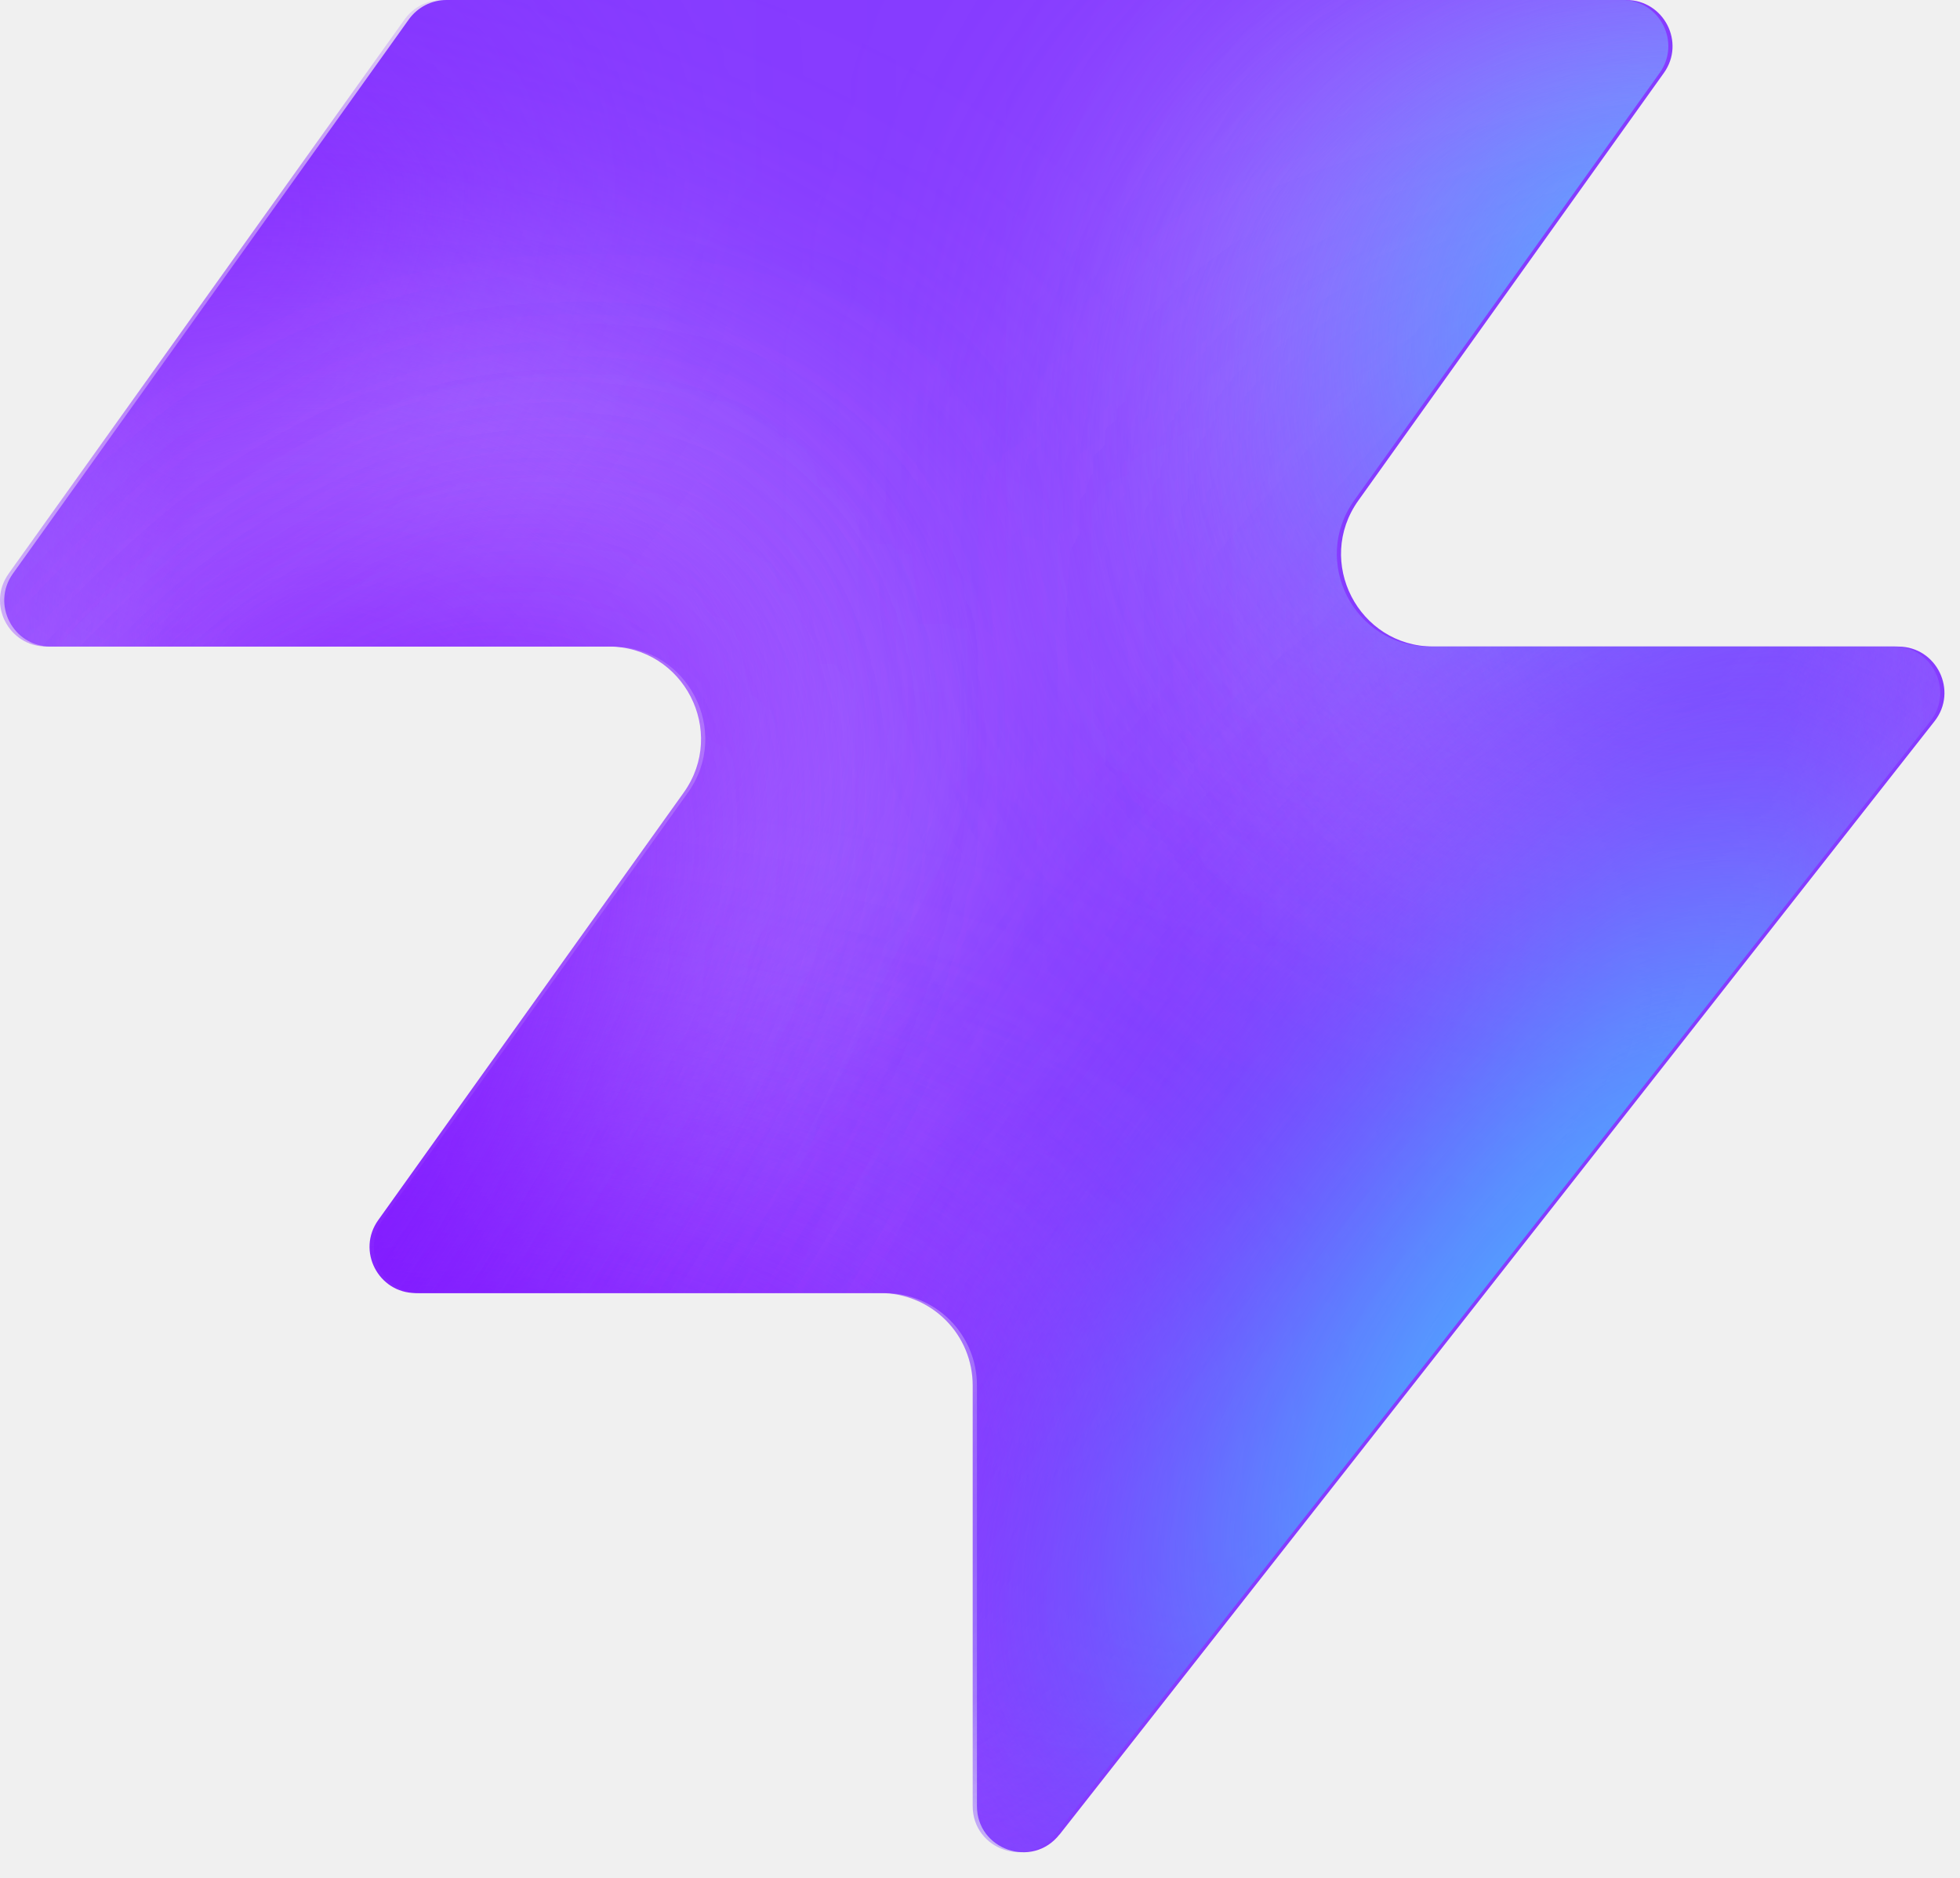
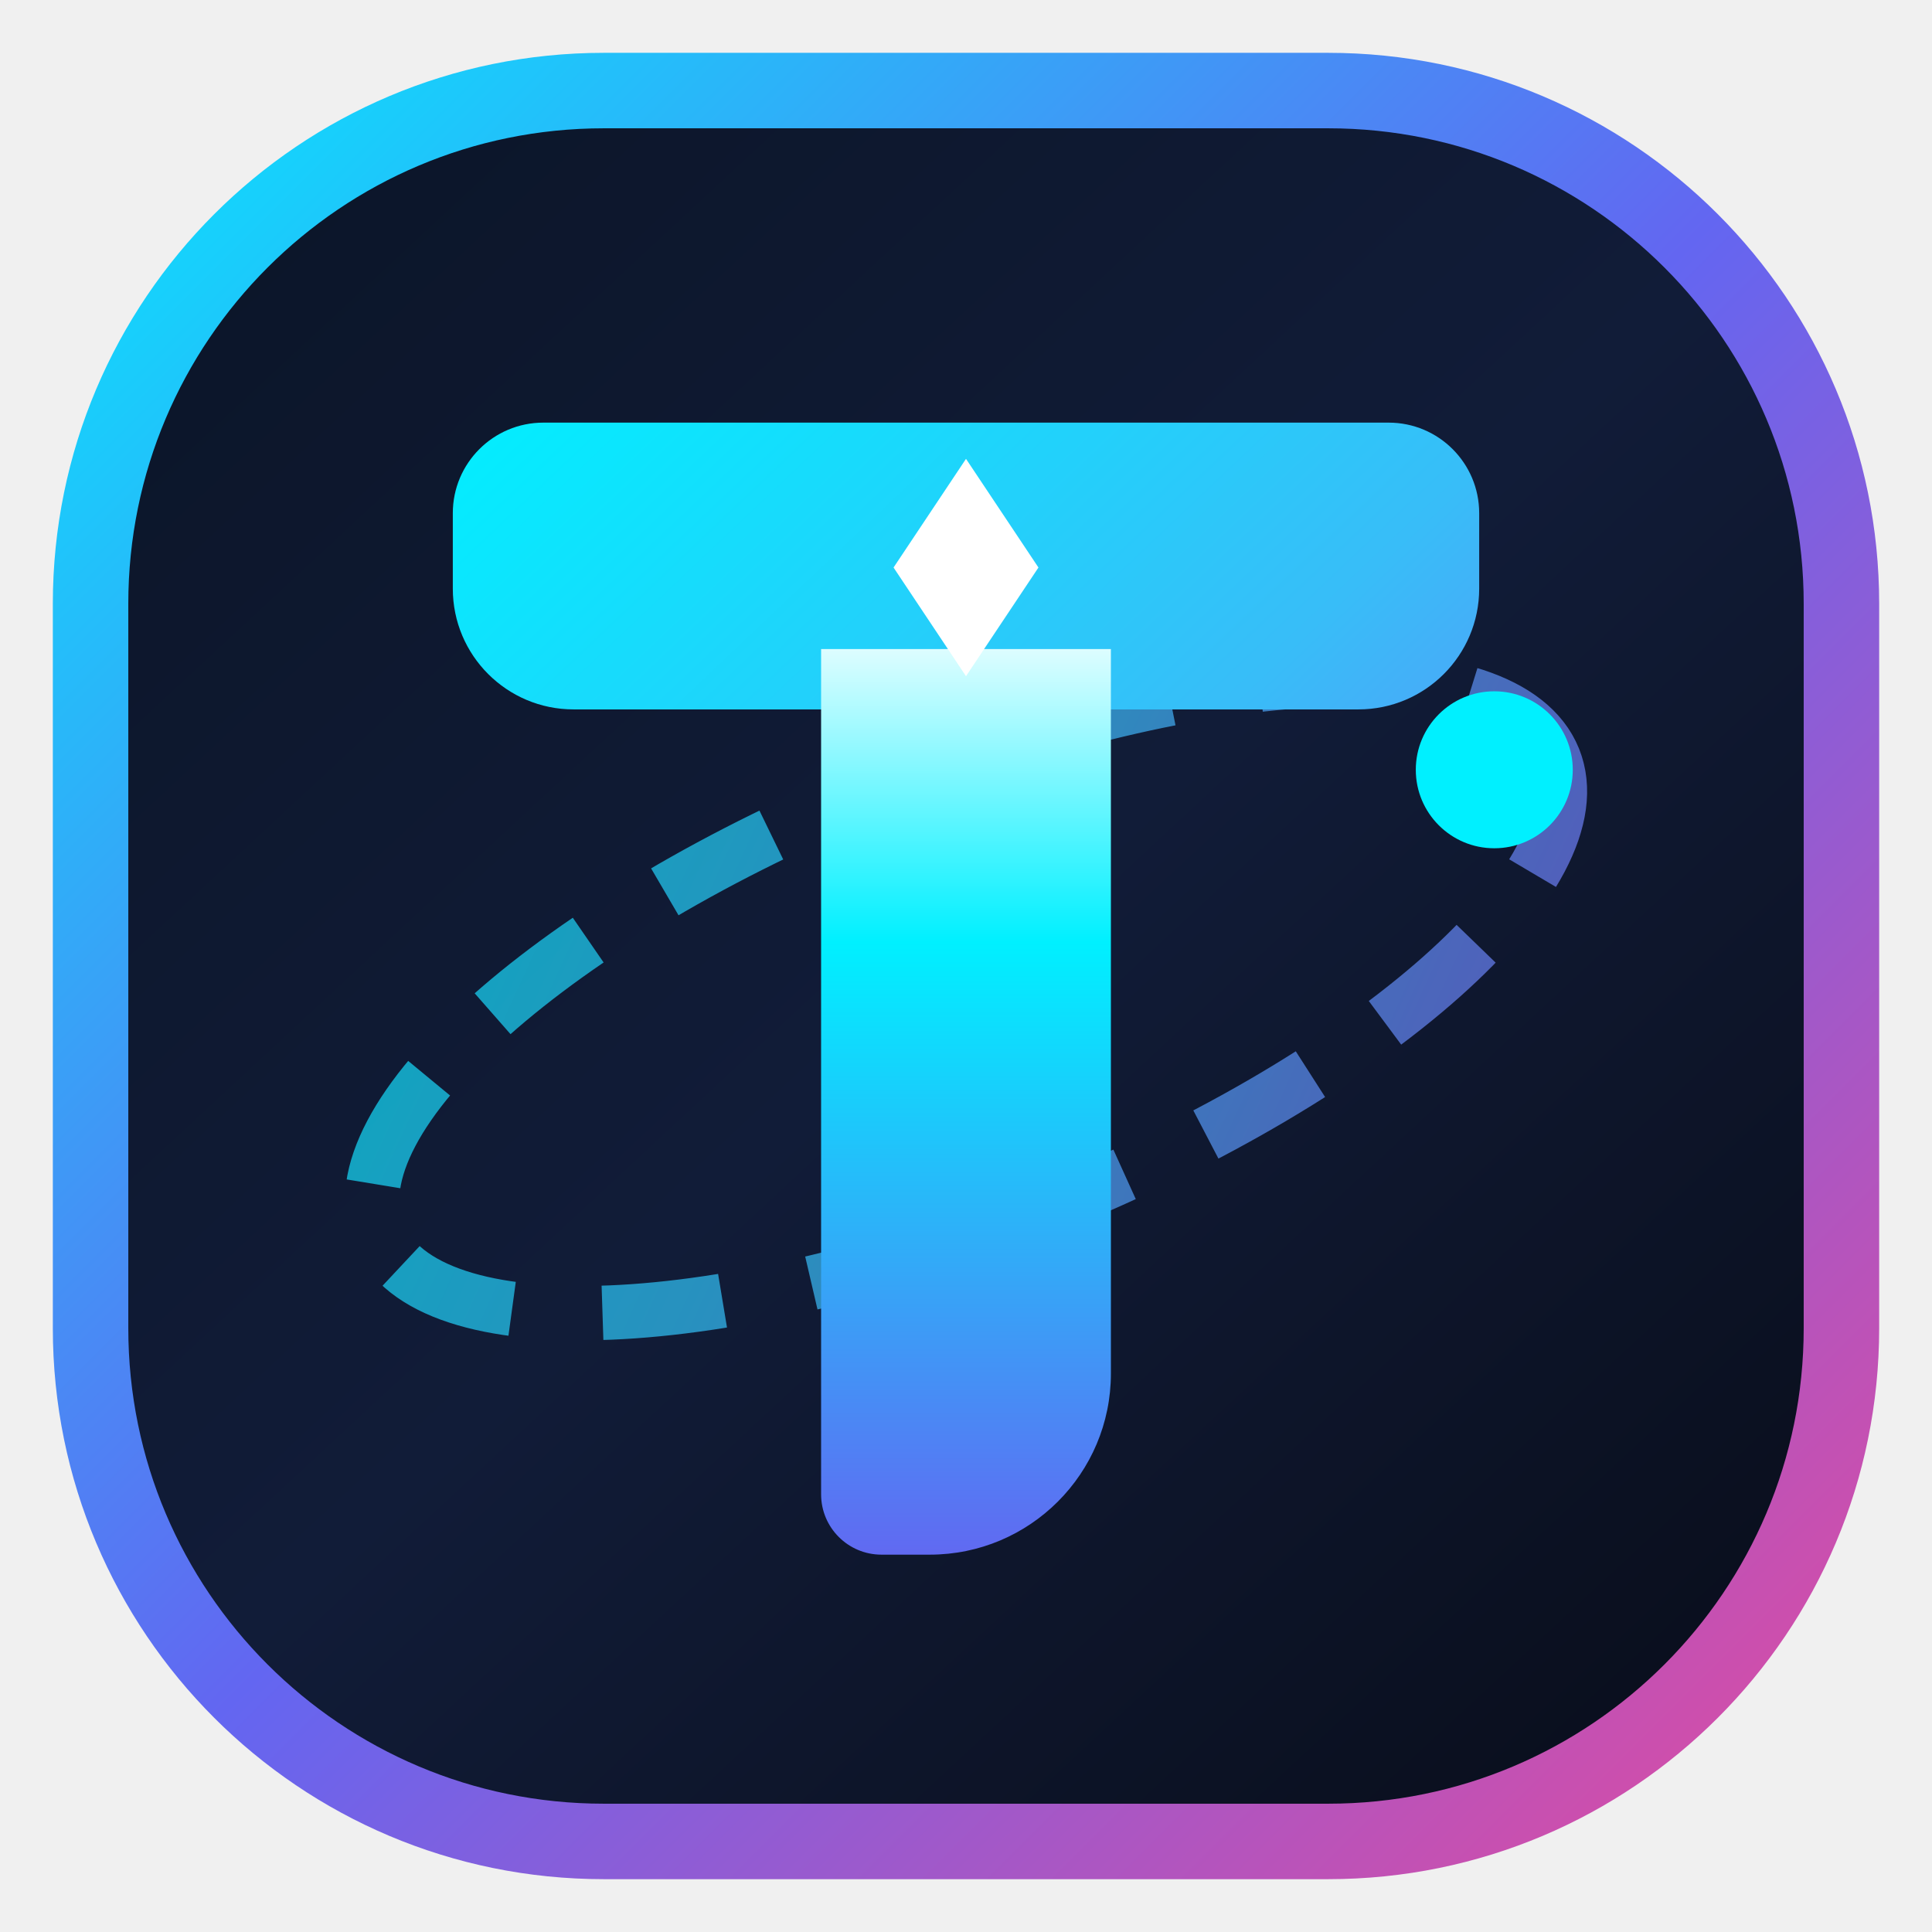
- <svg xmlns="http://www.w3.org/2000/svg" width="48" height="46" fill="none" viewBox="0 0 48 46">
-   <path fill="#863bff" d="M25.946 44.938c-.664.845-2.021.375-2.021-.698V33.937a2.26 2.26 0 0 0-2.262-2.262H10.287c-.92 0-1.456-1.04-.92-1.788l7.48-10.471c1.07-1.497 0-3.578-1.842-3.578H1.237c-.92 0-1.456-1.04-.92-1.788L10.013.474c.214-.297.556-.474.92-.474h28.894c.92 0 1.456 1.04.92 1.788l-7.48 10.471c-1.07 1.498 0 3.579 1.842 3.579h11.377c.943 0 1.473 1.088.89 1.83L25.947 44.94z" style="fill:#863bff;fill:color(display-p3 .525 .23 1);fill-opacity:1" />
-   <mask id="a" width="48" height="46" x="0" y="0" maskUnits="userSpaceOnUse" style="mask-type:alpha">
-     <path fill="#000" d="M25.842 44.938c-.664.844-2.021.375-2.021-.698V33.937a2.26 2.26 0 0 0-2.262-2.262H10.183c-.92 0-1.456-1.04-.92-1.788l7.48-10.471c1.07-1.498 0-3.579-1.842-3.579H1.133c-.92 0-1.456-1.04-.92-1.787L9.91.473c.214-.297.556-.474.92-.474h28.894c.92 0 1.456 1.04.92 1.788l-7.48 10.471c-1.07 1.498 0 3.578 1.842 3.578h11.377c.943 0 1.473 1.088.89 1.832L25.843 44.94z" style="fill:#000;fill-opacity:1" />
-   </mask>
-   <g mask="url(#a)">
-     <g filter="url(#b)">
-       <ellipse cx="5.508" cy="14.704" fill="#ede6ff" rx="5.508" ry="14.704" style="fill:#ede6ff;fill:color(display-p3 .927 .903 1);fill-opacity:1" transform="matrix(.00324 1 1 -.00324 -4.47 31.516)" />
-     </g>
-     <g filter="url(#c)">
-       <ellipse cx="10.399" cy="29.851" fill="#ede6ff" rx="10.399" ry="29.851" style="fill:#ede6ff;fill:color(display-p3 .927 .903 1);fill-opacity:1" transform="matrix(.00324 1 1 -.00324 -39.328 7.883)" />
-     </g>
-     <g filter="url(#d)">
-       <ellipse cx="5.508" cy="30.487" fill="#7e14ff" rx="5.508" ry="30.487" style="fill:#7e14ff;fill:color(display-p3 .492 .077 1);fill-opacity:1" transform="rotate(89.814 -25.913 -14.639)scale(1 -1)" />
-     </g>
-     <g filter="url(#e)">
-       <ellipse cx="5.508" cy="30.599" fill="#7e14ff" rx="5.508" ry="30.599" style="fill:#7e14ff;fill:color(display-p3 .492 .077 1);fill-opacity:1" transform="rotate(89.814 -32.644 -3.334)scale(1 -1)" />
-     </g>
-     <g filter="url(#f)">
-       <ellipse cx="5.508" cy="30.599" fill="#7e14ff" rx="5.508" ry="30.599" style="fill:#7e14ff;fill:color(display-p3 .492 .077 1);fill-opacity:1" transform="matrix(.00324 1 1 -.00324 -34.34 30.47)" />
-     </g>
-     <g filter="url(#g)">
-       <ellipse cx="14.072" cy="22.078" fill="#ede6ff" rx="14.072" ry="22.078" style="fill:#ede6ff;fill:color(display-p3 .927 .903 1);fill-opacity:1" transform="rotate(93.35 24.506 48.493)scale(-1 1)" />
-     </g>
-     <g filter="url(#h)">
-       <ellipse cx="3.47" cy="21.501" fill="#7e14ff" rx="3.47" ry="21.501" style="fill:#7e14ff;fill:color(display-p3 .492 .077 1);fill-opacity:1" transform="rotate(89.009 28.708 47.59)scale(-1 1)" />
-     </g>
-     <g filter="url(#i)">
-       <ellipse cx="3.47" cy="21.501" fill="#7e14ff" rx="3.47" ry="21.501" style="fill:#7e14ff;fill:color(display-p3 .492 .077 1);fill-opacity:1" transform="rotate(89.009 28.708 47.59)scale(-1 1)" />
-     </g>
-     <g filter="url(#j)">
-       <ellipse cx=".387" cy="8.972" fill="#7e14ff" rx="4.407" ry="29.108" style="fill:#7e14ff;fill:color(display-p3 .492 .077 1);fill-opacity:1" transform="rotate(39.51 .387 8.972)" />
-     </g>
-     <g filter="url(#k)">
-       <ellipse cx="47.523" cy="-6.092" fill="#7e14ff" rx="4.407" ry="29.108" style="fill:#7e14ff;fill:color(display-p3 .492 .077 1);fill-opacity:1" transform="rotate(37.892 47.523 -6.092)" />
-     </g>
-     <g filter="url(#l)">
-       <ellipse cx="41.412" cy="6.333" fill="#47bfff" rx="5.971" ry="9.665" style="fill:#47bfff;fill:color(display-p3 .28 .748 1);fill-opacity:1" transform="rotate(37.892 41.412 6.333)" />
-     </g>
-     <g filter="url(#m)">
-       <ellipse cx="-1.879" cy="38.332" fill="#7e14ff" rx="4.407" ry="29.108" style="fill:#7e14ff;fill:color(display-p3 .492 .077 1);fill-opacity:1" transform="rotate(37.892 -1.88 38.332)" />
-     </g>
-     <g filter="url(#n)">
-       <ellipse cx="-1.879" cy="38.332" fill="#7e14ff" rx="4.407" ry="29.108" style="fill:#7e14ff;fill:color(display-p3 .492 .077 1);fill-opacity:1" transform="rotate(37.892 -1.88 38.332)" />
-     </g>
-     <g filter="url(#o)">
-       <ellipse cx="35.651" cy="29.907" fill="#7e14ff" rx="4.407" ry="29.108" style="fill:#7e14ff;fill:color(display-p3 .492 .077 1);fill-opacity:1" transform="rotate(37.892 35.651 29.907)" />
-     </g>
-     <g filter="url(#p)">
-       <ellipse cx="38.418" cy="32.4" fill="#47bfff" rx="5.971" ry="15.297" style="fill:#47bfff;fill:color(display-p3 .28 .748 1);fill-opacity:1" transform="rotate(37.892 38.418 32.4)" />
-     </g>
-   </g>
+ <svg xmlns="http://www.w3.org/2000/svg" viewBox="0 0 64 64" fill="none">
  <defs>
-     <filter id="b" width="60.045" height="41.654" x="-19.77" y="16.149" color-interpolation-filters="sRGB" filterUnits="userSpaceOnUse">
-       <feFlood flood-opacity="0" result="BackgroundImageFix" />
-       <feBlend in="SourceGraphic" in2="BackgroundImageFix" result="shape" />
-       <feGaussianBlur result="effect1_foregroundBlur_2002_17158" stdDeviation="7.659" />
-     </filter>
-     <filter id="c" width="90.34" height="51.437" x="-54.613" y="-7.533" color-interpolation-filters="sRGB" filterUnits="userSpaceOnUse">
-       <feFlood flood-opacity="0" result="BackgroundImageFix" />
-       <feBlend in="SourceGraphic" in2="BackgroundImageFix" result="shape" />
-       <feGaussianBlur result="effect1_foregroundBlur_2002_17158" stdDeviation="7.659" />
-     </filter>
-     <filter id="d" width="79.355" height="29.4" x="-49.64" y="2.03" color-interpolation-filters="sRGB" filterUnits="userSpaceOnUse">
-       <feFlood flood-opacity="0" result="BackgroundImageFix" />
-       <feBlend in="SourceGraphic" in2="BackgroundImageFix" result="shape" />
-       <feGaussianBlur result="effect1_foregroundBlur_2002_17158" stdDeviation="4.596" />
-     </filter>
-     <filter id="e" width="79.579" height="29.4" x="-45.045" y="20.029" color-interpolation-filters="sRGB" filterUnits="userSpaceOnUse">
-       <feFlood flood-opacity="0" result="BackgroundImageFix" />
-       <feBlend in="SourceGraphic" in2="BackgroundImageFix" result="shape" />
-       <feGaussianBlur result="effect1_foregroundBlur_2002_17158" stdDeviation="4.596" />
-     </filter>
-     <filter id="f" width="79.579" height="29.4" x="-43.513" y="21.178" color-interpolation-filters="sRGB" filterUnits="userSpaceOnUse">
-       <feFlood flood-opacity="0" result="BackgroundImageFix" />
-       <feBlend in="SourceGraphic" in2="BackgroundImageFix" result="shape" />
-       <feGaussianBlur result="effect1_foregroundBlur_2002_17158" stdDeviation="4.596" />
-     </filter>
-     <filter id="g" width="74.749" height="58.852" x="15.756" y="-17.901" color-interpolation-filters="sRGB" filterUnits="userSpaceOnUse">
-       <feFlood flood-opacity="0" result="BackgroundImageFix" />
-       <feBlend in="SourceGraphic" in2="BackgroundImageFix" result="shape" />
-       <feGaussianBlur result="effect1_foregroundBlur_2002_17158" stdDeviation="7.659" />
-     </filter>
-     <filter id="h" width="61.377" height="25.362" x="23.548" y="2.284" color-interpolation-filters="sRGB" filterUnits="userSpaceOnUse">
-       <feFlood flood-opacity="0" result="BackgroundImageFix" />
-       <feBlend in="SourceGraphic" in2="BackgroundImageFix" result="shape" />
-       <feGaussianBlur result="effect1_foregroundBlur_2002_17158" stdDeviation="4.596" />
-     </filter>
-     <filter id="i" width="61.377" height="25.362" x="23.548" y="2.284" color-interpolation-filters="sRGB" filterUnits="userSpaceOnUse">
-       <feFlood flood-opacity="0" result="BackgroundImageFix" />
-       <feBlend in="SourceGraphic" in2="BackgroundImageFix" result="shape" />
-       <feGaussianBlur result="effect1_foregroundBlur_2002_17158" stdDeviation="4.596" />
-     </filter>
-     <filter id="j" width="56.045" height="63.649" x="-27.636" y="-22.853" color-interpolation-filters="sRGB" filterUnits="userSpaceOnUse">
-       <feFlood flood-opacity="0" result="BackgroundImageFix" />
-       <feBlend in="SourceGraphic" in2="BackgroundImageFix" result="shape" />
-       <feGaussianBlur result="effect1_foregroundBlur_2002_17158" stdDeviation="4.596" />
-     </filter>
-     <filter id="k" width="54.814" height="64.646" x="20.116" y="-38.415" color-interpolation-filters="sRGB" filterUnits="userSpaceOnUse">
-       <feFlood flood-opacity="0" result="BackgroundImageFix" />
-       <feBlend in="SourceGraphic" in2="BackgroundImageFix" result="shape" />
-       <feGaussianBlur result="effect1_foregroundBlur_2002_17158" stdDeviation="4.596" />
-     </filter>
-     <filter id="l" width="33.541" height="35.313" x="24.641" y="-11.323" color-interpolation-filters="sRGB" filterUnits="userSpaceOnUse">
-       <feFlood flood-opacity="0" result="BackgroundImageFix" />
-       <feBlend in="SourceGraphic" in2="BackgroundImageFix" result="shape" />
-       <feGaussianBlur result="effect1_foregroundBlur_2002_17158" stdDeviation="4.596" />
-     </filter>
-     <filter id="m" width="54.814" height="64.646" x="-29.286" y="6.009" color-interpolation-filters="sRGB" filterUnits="userSpaceOnUse">
-       <feFlood flood-opacity="0" result="BackgroundImageFix" />
-       <feBlend in="SourceGraphic" in2="BackgroundImageFix" result="shape" />
-       <feGaussianBlur result="effect1_foregroundBlur_2002_17158" stdDeviation="4.596" />
-     </filter>
-     <filter id="n" width="54.814" height="64.646" x="-29.286" y="6.009" color-interpolation-filters="sRGB" filterUnits="userSpaceOnUse">
-       <feFlood flood-opacity="0" result="BackgroundImageFix" />
-       <feBlend in="SourceGraphic" in2="BackgroundImageFix" result="shape" />
-       <feGaussianBlur result="effect1_foregroundBlur_2002_17158" stdDeviation="4.596" />
-     </filter>
-     <filter id="o" width="54.814" height="64.646" x="8.244" y="-2.416" color-interpolation-filters="sRGB" filterUnits="userSpaceOnUse">
-       <feFlood flood-opacity="0" result="BackgroundImageFix" />
-       <feBlend in="SourceGraphic" in2="BackgroundImageFix" result="shape" />
-       <feGaussianBlur result="effect1_foregroundBlur_2002_17158" stdDeviation="4.596" />
-     </filter>
-     <filter id="p" width="39.409" height="43.623" x="18.713" y="10.588" color-interpolation-filters="sRGB" filterUnits="userSpaceOnUse">
-       <feFlood flood-opacity="0" result="BackgroundImageFix" />
-       <feBlend in="SourceGraphic" in2="BackgroundImageFix" result="shape" />
-       <feGaussianBlur result="effect1_foregroundBlur_2002_17158" stdDeviation="4.596" />
-     </filter>
+     <linearGradient id="bg" x1="6" y1="4" x2="58" y2="60" gradientUnits="userSpaceOnUse">
+       <stop offset="0%" stop-color="#0B1528" />
+       <stop offset="50%" stop-color="#111C38" />
+       <stop offset="100%" stop-color="#090D1A" />
+     </linearGradient>
+     <linearGradient id="stroke" x1="0" y1="0" x2="64" y2="64" gradientUnits="userSpaceOnUse">
+       <stop offset="0%" stop-color="#00F0FF" />
+       <stop offset="50%" stop-color="#6366F1" />
+       <stop offset="100%" stop-color="#EC4899" />
+     </linearGradient>
+     <linearGradient id="tmain" x1="14" y1="14" x2="50" y2="52" gradientUnits="userSpaceOnUse">
+       <stop offset="0%" stop-color="#00F0FF" />
+       <stop offset="48%" stop-color="#38BDF8" />
+       <stop offset="100%" stop-color="#8B5CF6" />
+     </linearGradient>
+     <linearGradient id="tstem" x1="32" y1="20" x2="32" y2="52" gradientUnits="userSpaceOnUse">
+       <stop offset="0%" stop-color="#FFFFFF" />
+       <stop offset="35%" stop-color="#00F0FF" />
+       <stop offset="100%" stop-color="#6366F1" />
+     </linearGradient>
  </defs>
+   <rect x="3" y="3" width="58" height="58" rx="17" fill="url(#bg)" stroke="url(#stroke)" stroke-width="2.5" />
+   <ellipse cx="32" cy="33" rx="21" ry="7.5" transform="rotate(-22 32 33)" stroke="url(#tmain)" stroke-width="1.8" stroke-dasharray="4 3" opacity="0.7" />
+   <path d="M15 17C15 15.343 16.343 14 18 14H46C47.657 14 49 15.343 49 17V19.5C49 21.709 47.209 23.5 45 23.5H19C16.791 23.5 15 21.709 15 19.5V17Z" fill="url(#tmain)" />
+   <path d="M27.2 21.5H36.8V45.5C36.8 48.814 34.114 51.5 30.8 51.5H29.2C28.095 51.5 27.2 50.605 27.2 49.5V21.5Z" fill="url(#tstem)" />
+   <path d="M32 15.2L34.4 18.8L32 22.4L29.6 18.8L32 15.2Z" fill="#FFFFFF" />
+   <circle cx="49.5" cy="25.5" r="2.6" fill="#00F0FF" />
</svg>
